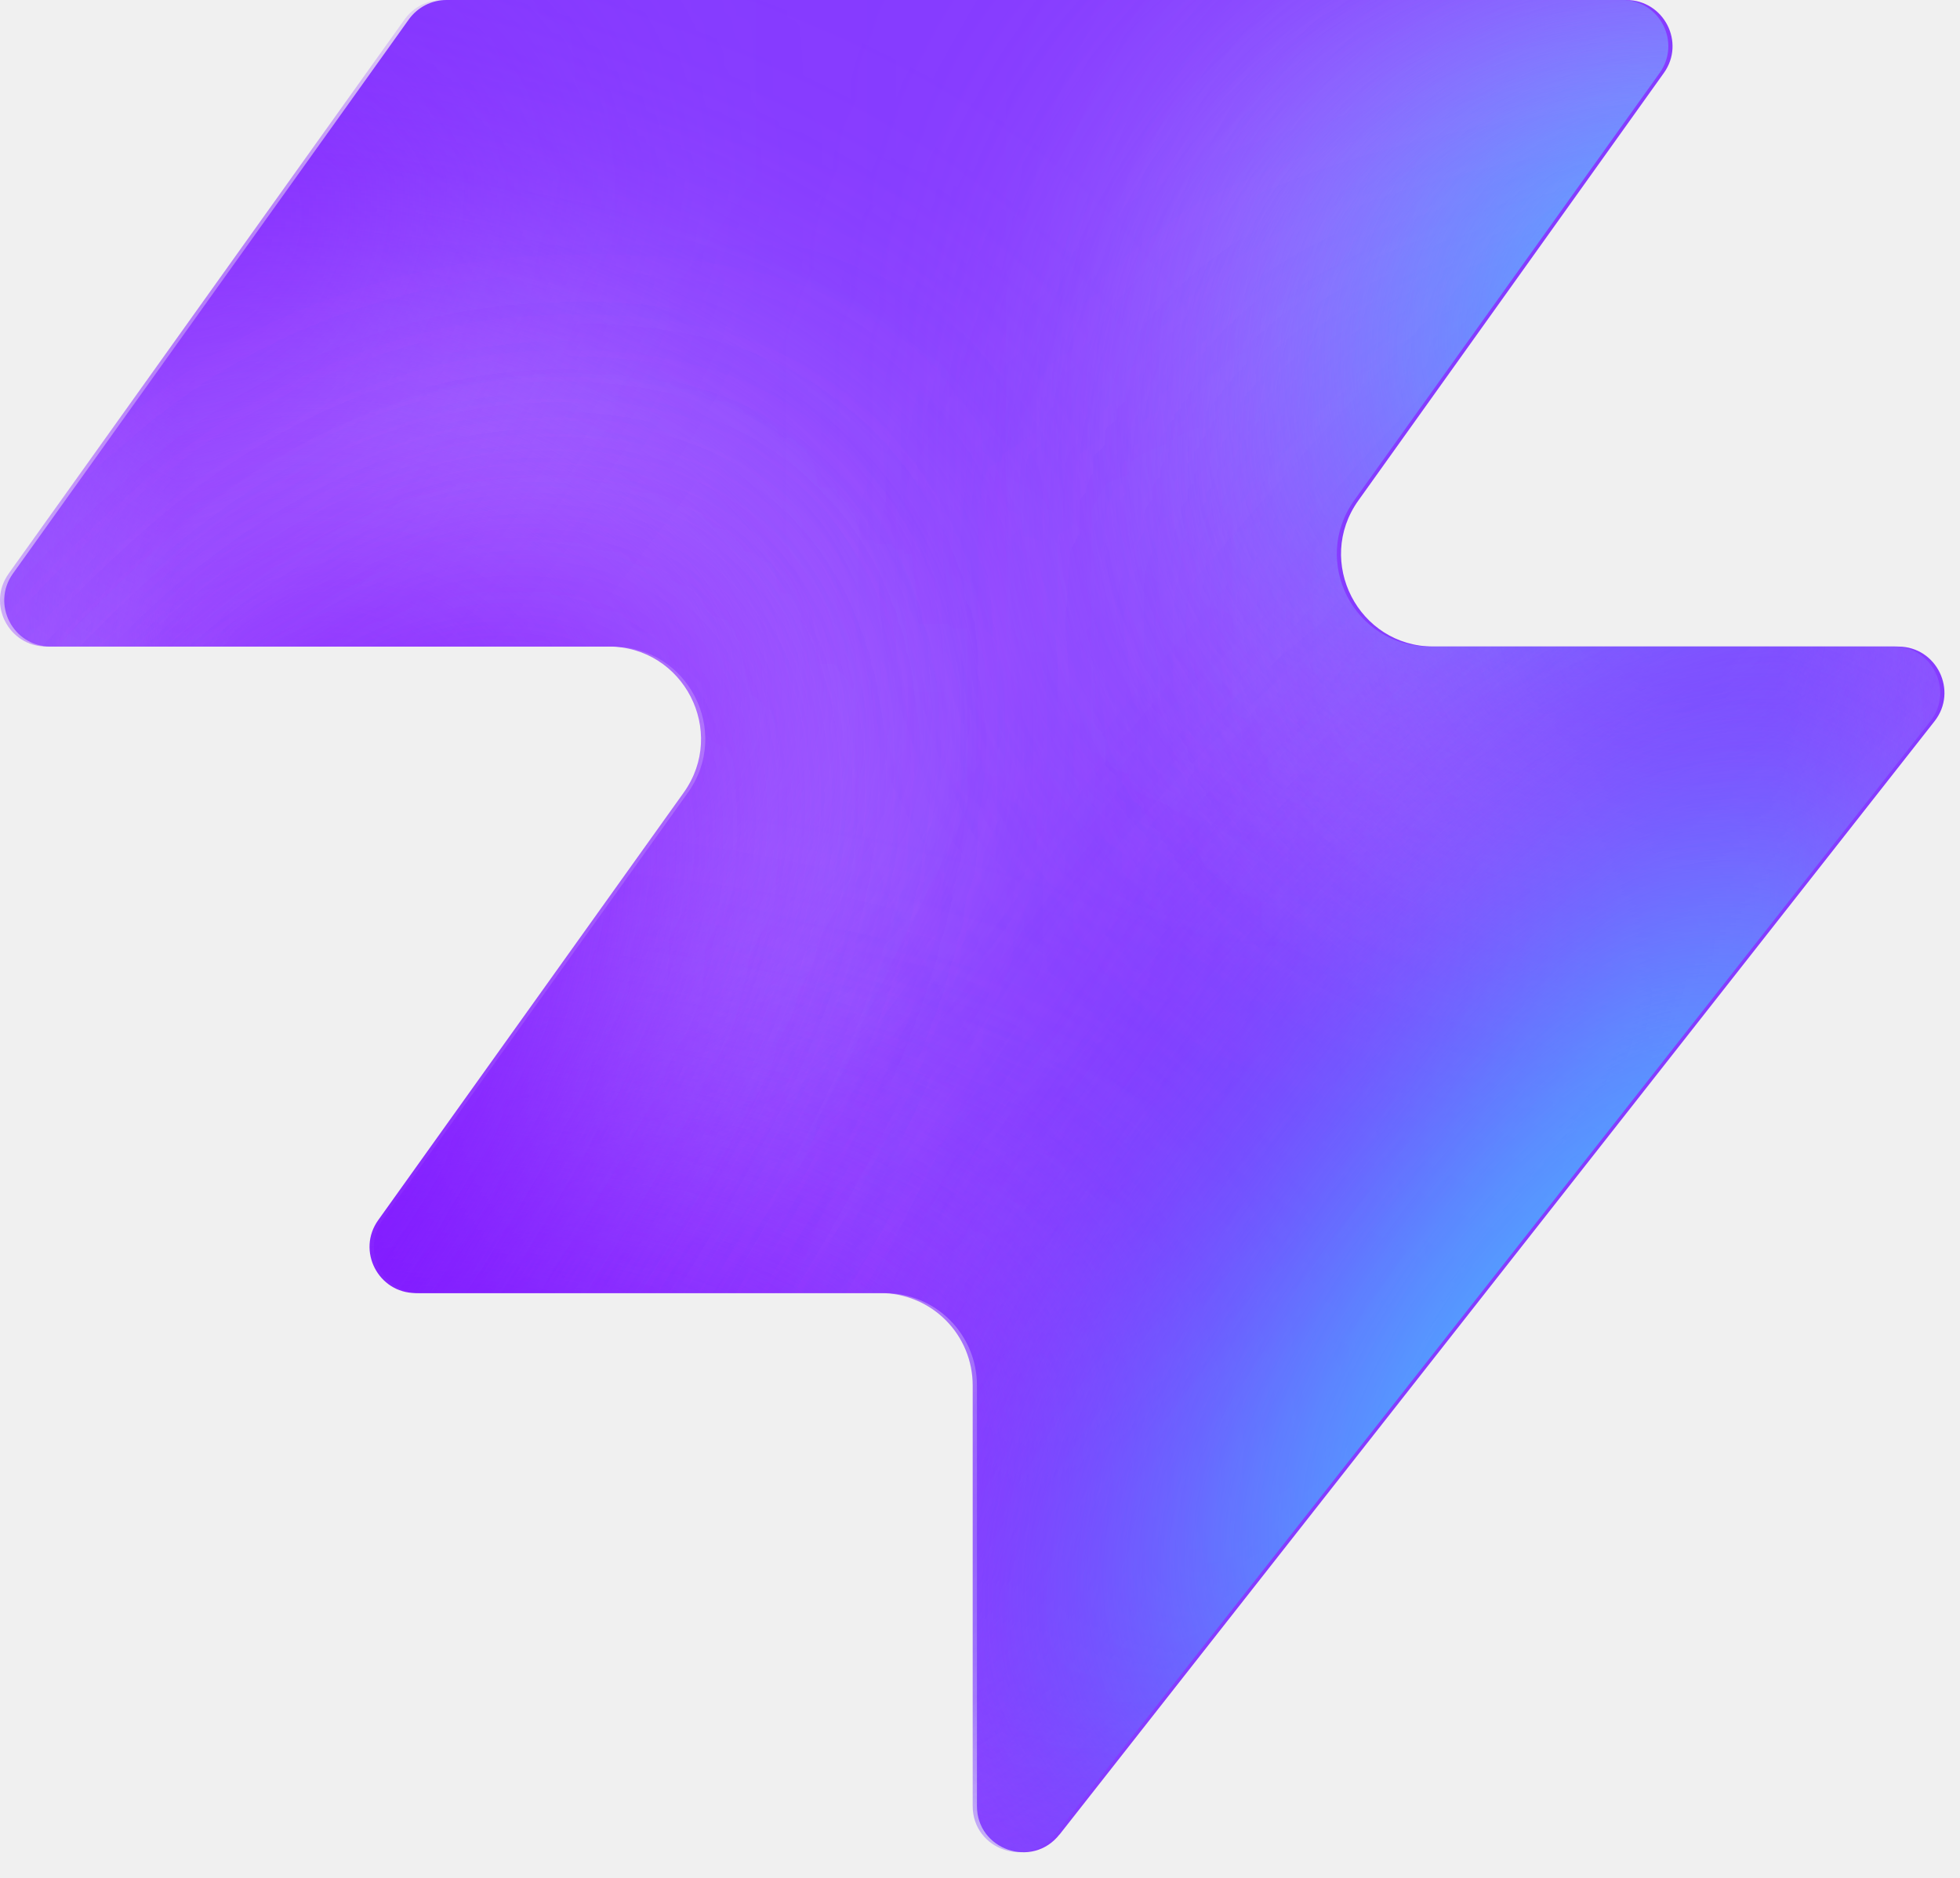
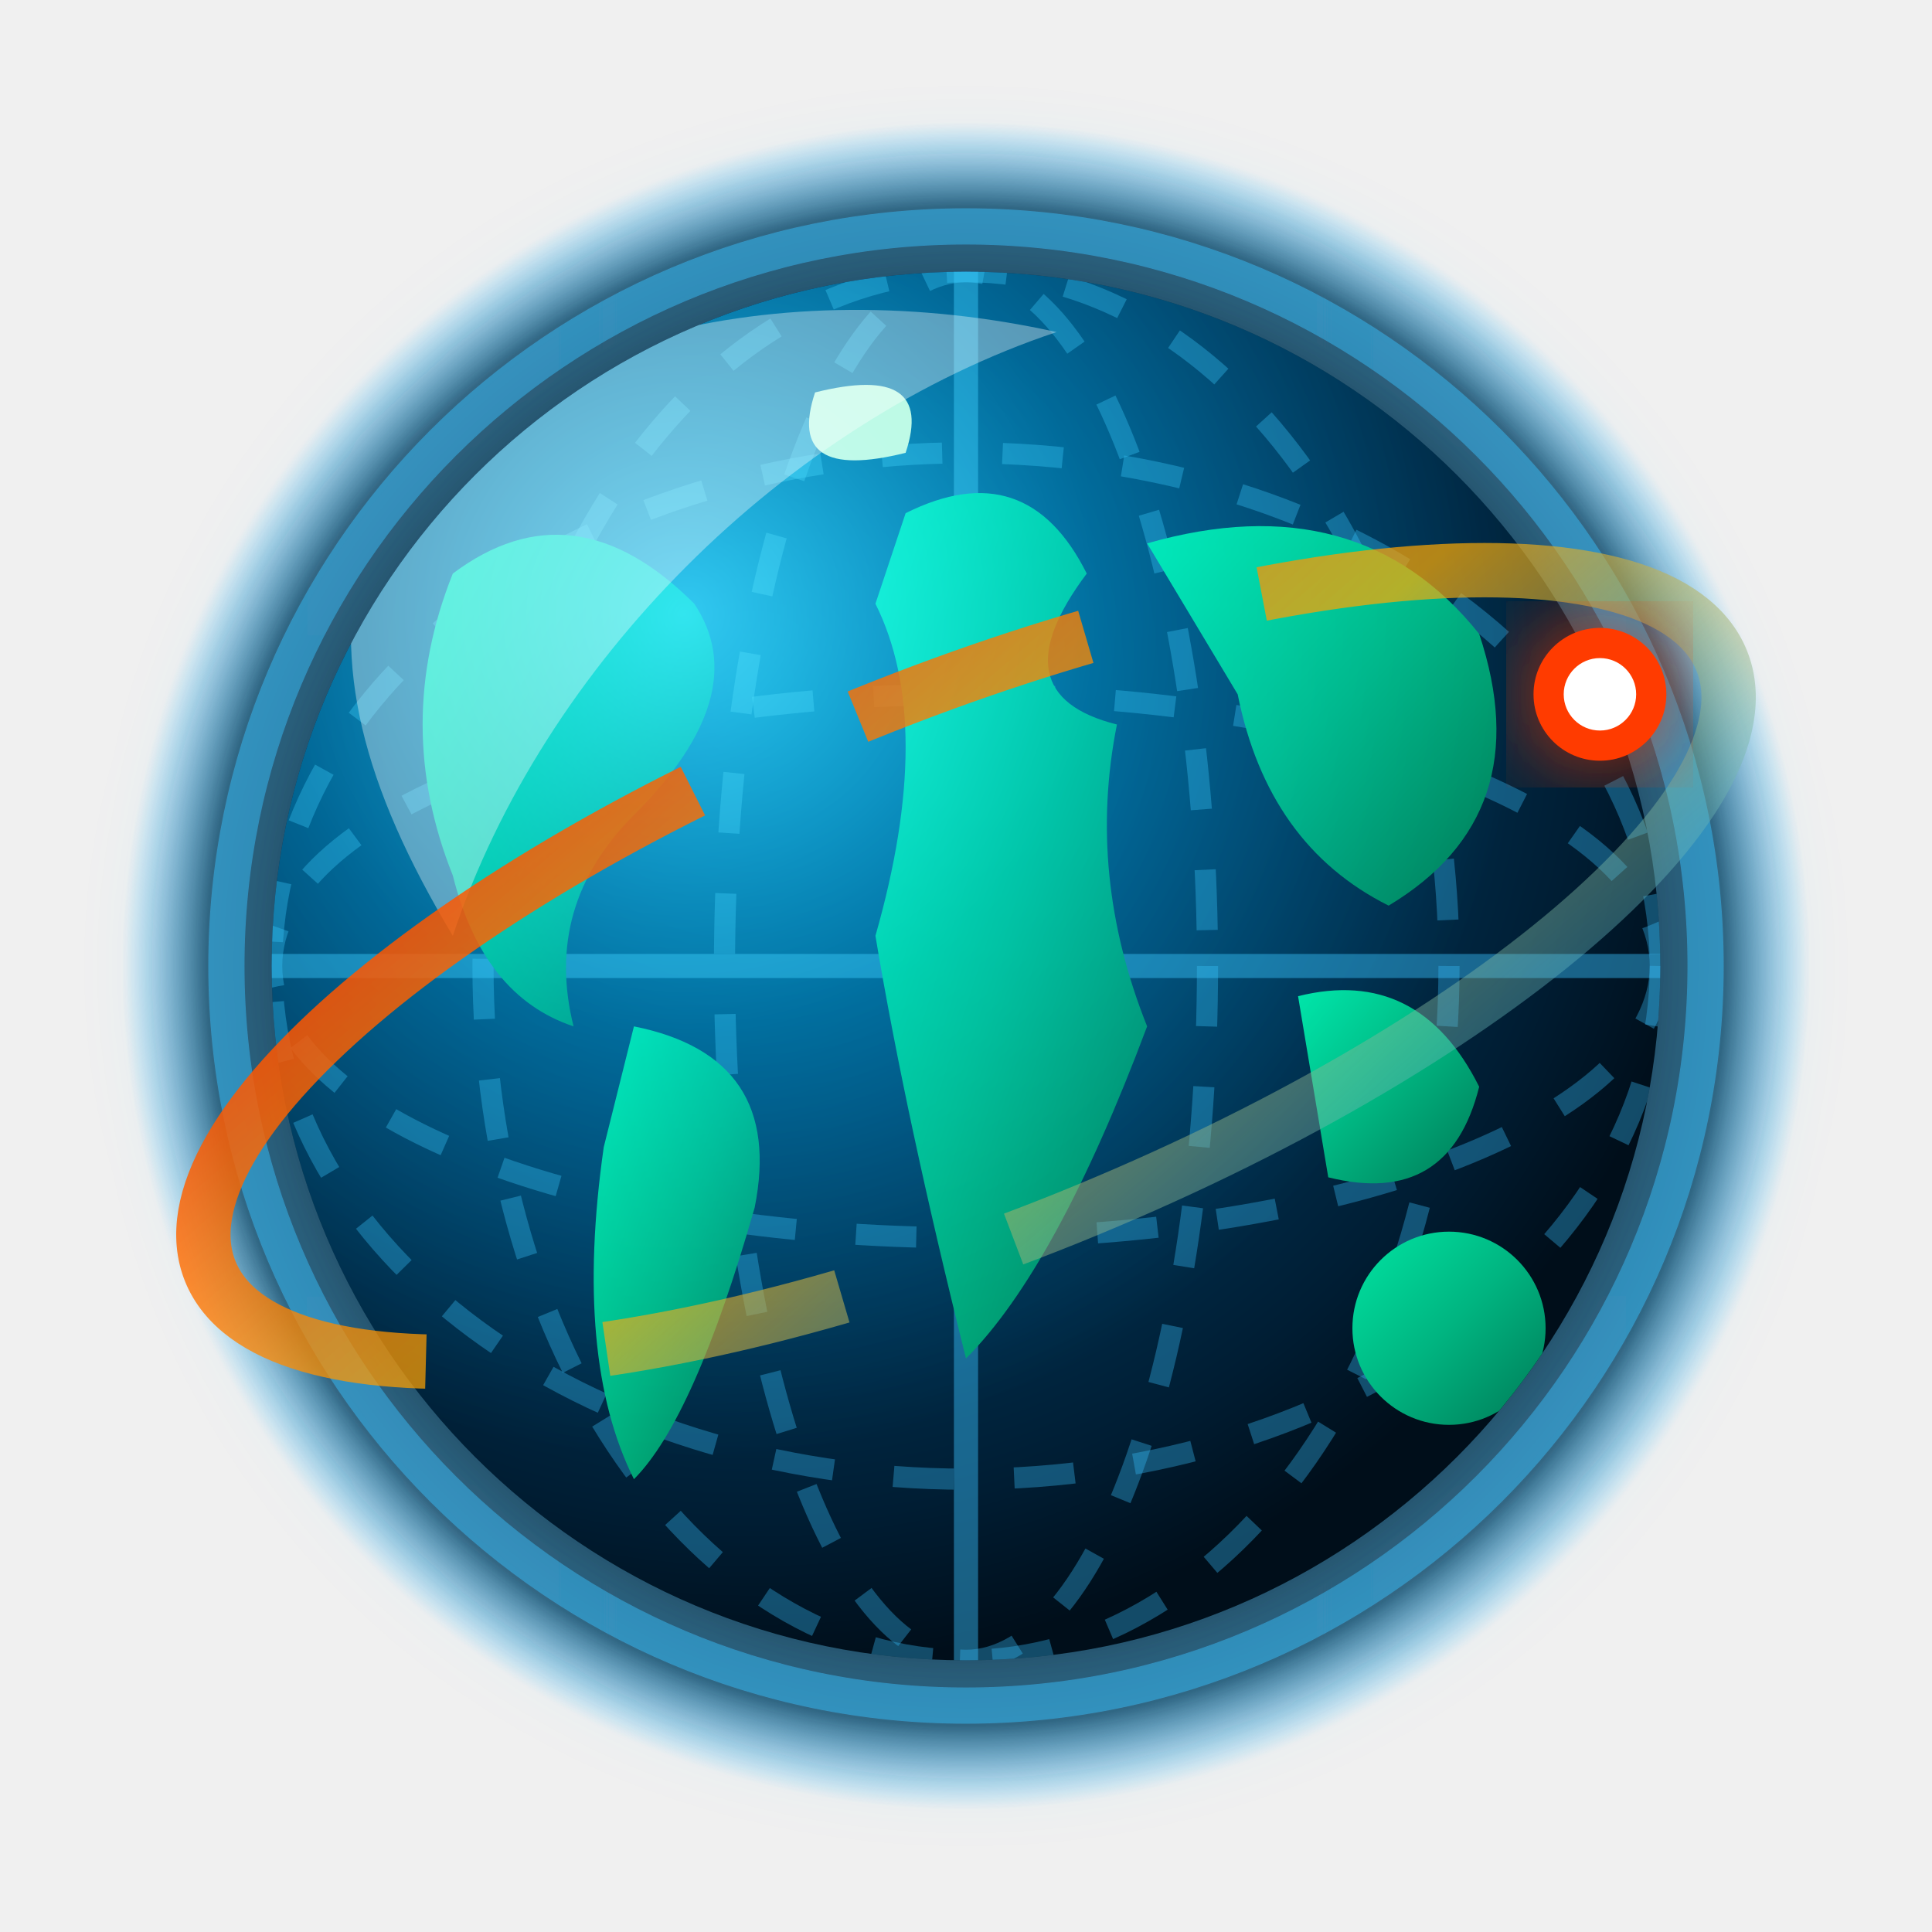
- <svg xmlns="http://www.w3.org/2000/svg" width="48" height="46" fill="none" viewBox="0 0 48 46">
-   <path fill="#863bff" d="M25.946 44.938c-.664.845-2.021.375-2.021-.698V33.937a2.26 2.26 0 0 0-2.262-2.262H10.287c-.92 0-1.456-1.04-.92-1.788l7.48-10.471c1.07-1.497 0-3.578-1.842-3.578H1.237c-.92 0-1.456-1.04-.92-1.788L10.013.474c.214-.297.556-.474.92-.474h28.894c.92 0 1.456 1.04.92 1.788l-7.48 10.471c-1.07 1.498 0 3.579 1.842 3.579h11.377c.943 0 1.473 1.088.89 1.83L25.947 44.94z" style="fill:#863bff;fill:color(display-p3 .525 .23 1);fill-opacity:1" />
-   <mask id="a" width="48" height="46" x="0" y="0" maskUnits="userSpaceOnUse" style="mask-type:alpha">
-     <path fill="#000" d="M25.842 44.938c-.664.844-2.021.375-2.021-.698V33.937a2.26 2.26 0 0 0-2.262-2.262H10.183c-.92 0-1.456-1.04-.92-1.788l7.48-10.471c1.07-1.498 0-3.579-1.842-3.579H1.133c-.92 0-1.456-1.04-.92-1.787L9.91.473c.214-.297.556-.474.92-.474h28.894c.92 0 1.456 1.04.92 1.788l-7.48 10.471c-1.07 1.498 0 3.578 1.842 3.578h11.377c.943 0 1.473 1.088.89 1.832L25.843 44.94z" style="fill:#000;fill-opacity:1" />
-   </mask>
-   <g mask="url(#a)">
-     <g filter="url(#b)">
-       <ellipse cx="5.508" cy="14.704" fill="#ede6ff" rx="5.508" ry="14.704" style="fill:#ede6ff;fill:color(display-p3 .927 .903 1);fill-opacity:1" transform="matrix(.00324 1 1 -.00324 -4.47 31.516)" />
-     </g>
-     <g filter="url(#c)">
-       <ellipse cx="10.399" cy="29.851" fill="#ede6ff" rx="10.399" ry="29.851" style="fill:#ede6ff;fill:color(display-p3 .927 .903 1);fill-opacity:1" transform="matrix(.00324 1 1 -.00324 -39.328 7.883)" />
-     </g>
-     <g filter="url(#d)">
-       <ellipse cx="5.508" cy="30.487" fill="#7e14ff" rx="5.508" ry="30.487" style="fill:#7e14ff;fill:color(display-p3 .492 .077 1);fill-opacity:1" transform="rotate(89.814 -25.913 -14.639)scale(1 -1)" />
-     </g>
-     <g filter="url(#e)">
-       <ellipse cx="5.508" cy="30.599" fill="#7e14ff" rx="5.508" ry="30.599" style="fill:#7e14ff;fill:color(display-p3 .492 .077 1);fill-opacity:1" transform="rotate(89.814 -32.644 -3.334)scale(1 -1)" />
-     </g>
-     <g filter="url(#f)">
-       <ellipse cx="5.508" cy="30.599" fill="#7e14ff" rx="5.508" ry="30.599" style="fill:#7e14ff;fill:color(display-p3 .492 .077 1);fill-opacity:1" transform="matrix(.00324 1 1 -.00324 -34.34 30.47)" />
-     </g>
-     <g filter="url(#g)">
-       <ellipse cx="14.072" cy="22.078" fill="#ede6ff" rx="14.072" ry="22.078" style="fill:#ede6ff;fill:color(display-p3 .927 .903 1);fill-opacity:1" transform="rotate(93.35 24.506 48.493)scale(-1 1)" />
-     </g>
-     <g filter="url(#h)">
-       <ellipse cx="3.47" cy="21.501" fill="#7e14ff" rx="3.47" ry="21.501" style="fill:#7e14ff;fill:color(display-p3 .492 .077 1);fill-opacity:1" transform="rotate(89.009 28.708 47.59)scale(-1 1)" />
-     </g>
-     <g filter="url(#i)">
-       <ellipse cx="3.47" cy="21.501" fill="#7e14ff" rx="3.47" ry="21.501" style="fill:#7e14ff;fill:color(display-p3 .492 .077 1);fill-opacity:1" transform="rotate(89.009 28.708 47.59)scale(-1 1)" />
-     </g>
-     <g filter="url(#j)">
-       <ellipse cx=".387" cy="8.972" fill="#7e14ff" rx="4.407" ry="29.108" style="fill:#7e14ff;fill:color(display-p3 .492 .077 1);fill-opacity:1" transform="rotate(39.51 .387 8.972)" />
-     </g>
-     <g filter="url(#k)">
-       <ellipse cx="47.523" cy="-6.092" fill="#7e14ff" rx="4.407" ry="29.108" style="fill:#7e14ff;fill:color(display-p3 .492 .077 1);fill-opacity:1" transform="rotate(37.892 47.523 -6.092)" />
-     </g>
-     <g filter="url(#l)">
-       <ellipse cx="41.412" cy="6.333" fill="#47bfff" rx="5.971" ry="9.665" style="fill:#47bfff;fill:color(display-p3 .28 .748 1);fill-opacity:1" transform="rotate(37.892 41.412 6.333)" />
-     </g>
-     <g filter="url(#m)">
-       <ellipse cx="-1.879" cy="38.332" fill="#7e14ff" rx="4.407" ry="29.108" style="fill:#7e14ff;fill:color(display-p3 .492 .077 1);fill-opacity:1" transform="rotate(37.892 -1.88 38.332)" />
-     </g>
-     <g filter="url(#n)">
-       <ellipse cx="-1.879" cy="38.332" fill="#7e14ff" rx="4.407" ry="29.108" style="fill:#7e14ff;fill:color(display-p3 .492 .077 1);fill-opacity:1" transform="rotate(37.892 -1.88 38.332)" />
-     </g>
-     <g filter="url(#o)">
-       <ellipse cx="35.651" cy="29.907" fill="#7e14ff" rx="4.407" ry="29.108" style="fill:#7e14ff;fill:color(display-p3 .492 .077 1);fill-opacity:1" transform="rotate(37.892 35.651 29.907)" />
-     </g>
-     <g filter="url(#p)">
-       <ellipse cx="38.418" cy="32.4" fill="#47bfff" rx="5.971" ry="15.297" style="fill:#47bfff;fill:color(display-p3 .28 .748 1);fill-opacity:1" transform="rotate(37.892 38.418 32.4)" />
-     </g>
+ <svg xmlns="http://www.w3.org/2000/svg" viewBox="0 0 64 64" width="64" height="64">
+   <defs>
+     <radialGradient id="spaceGlow" cx="50%" cy="50%" r="50%">
+       <stop offset="60%" stop-color="#001827" stop-opacity="1" />
+       <stop offset="90%" stop-color="#003554" stop-opacity="0.8" />
+       <stop offset="100%" stop-color="#00a8ff" stop-opacity="0" />
+     </radialGradient>
+     <radialGradient id="oceanGrad" cx="35%" cy="30%" r="70%">
+       <stop offset="0%" stop-color="#006699" />
+       <stop offset="45%" stop-color="#003f66" />
+       <stop offset="85%" stop-color="#001d33" />
+       <stop offset="100%" stop-color="#000e1a" />
+     </radialGradient>
+     <linearGradient id="landGrad" x1="0%" y1="0%" x2="100%" y2="100%">
+       <stop offset="0%" stop-color="#00e5a3" />
+       <stop offset="50%" stop-color="#00b480" />
+       <stop offset="100%" stop-color="#007a56" />
+     </linearGradient>
+     <radialGradient id="rimGlow" cx="30%" cy="25%" r="75%">
+       <stop offset="0%" stop-color="#38bdf8" stop-opacity="0.9" />
+       <stop offset="40%" stop-color="#0284c7" stop-opacity="0.4" />
+       <stop offset="80%" stop-color="#0369a1" stop-opacity="0" />
+     </radialGradient>
+     <linearGradient id="orbitGrad" x1="0%" y1="0%" x2="100%" y2="100%">
+       <stop offset="0%" stop-color="#ff3b00" stop-opacity="0.9" />
+       <stop offset="50%" stop-color="#ffaa00" stop-opacity="0.7" />
+       <stop offset="100%" stop-color="#38bdf8" stop-opacity="0.3" />
+     </linearGradient>
+     <filter id="glow" x="-20%" y="-20%" width="140%" height="140%">
+       <feGaussianBlur stdDeviation="1.8" result="blur" />
+       <feComposite in="SourceGraphic" in2="blur" operator="over" />
+     </filter>
+     <clipPath id="globeClip">
+       <circle cx="32" cy="32" r="23" />
+     </clipPath>
+   </defs>
+   <circle cx="32" cy="32" r="28" fill="url(#spaceGlow)" />
+   <circle cx="32" cy="32" r="24.5" fill="none" stroke="#38bdf8" stroke-width="1.2" stroke-opacity="0.5" filter="url(#glow)" />
+   <circle cx="32" cy="32" r="23" fill="url(#oceanGrad)" />
+   <g clip-path="url(#globeClip)">
+     <ellipse cx="32" cy="32" rx="23" ry="17" fill="none" stroke="#38bdf8" stroke-width="0.7" stroke-dasharray="2 2" stroke-opacity="0.35" />
+     <ellipse cx="32" cy="32" rx="23" ry="9" fill="none" stroke="#38bdf8" stroke-width="0.7" stroke-dasharray="2 2" stroke-opacity="0.35" />
+     <line x1="9" y1="32" x2="55" y2="32" stroke="#38bdf8" stroke-width="0.8" stroke-opacity="0.45" />
+     <ellipse cx="32" cy="32" rx="16" ry="23" fill="none" stroke="#38bdf8" stroke-width="0.7" stroke-dasharray="2 2" stroke-opacity="0.35" />
+     <ellipse cx="32" cy="32" rx="8" ry="23" fill="none" stroke="#38bdf8" stroke-width="0.7" stroke-dasharray="2 2" stroke-opacity="0.35" />
+     <line x1="32" y1="9" x2="32" y2="55" stroke="#38bdf8" stroke-width="0.8" stroke-opacity="0.45" />
+     <path d="M15,19 Q19,16 23,20 Q25,23 21,27 Q18,30 19,34 Q16,33 15,29 Q13,24 15,19 Z" fill="url(#landGrad)" />
+     <path d="M21,34 Q26,35 25,40 Q23,47 21,49 Q19,45 20,38 Z" fill="url(#landGrad)" />
+     <path d="M30,17 Q34,15 36,19 Q33,23 37,24 Q36,29 38,34 Q35,42 32,45 Q30,37 29,31 Q31,24 29,20 Z" fill="url(#landGrad)" />
+     <path d="M38,18 Q45,16 49,21 Q51,27 46,30 Q42,28 41,23 Z" fill="url(#landGrad)" />
+     <path d="M43,33 Q47,32 49,36 Q48,40 44,39 Z" fill="url(#landGrad)" />
+     <circle cx="48" cy="44" r="3.2" fill="url(#landGrad)" />
+     <path d="M27,13 Q31,12 30,15 Q26,16 27,13 Z" fill="#bbf7d0" />
+     <path d="M12,18 C16,11 26,9 35,11 C26,14 18,22 15,31 C12,26 11,22 12,18 Z" fill="#ffffff" fill-opacity="0.35" />
+     <circle cx="32" cy="32" r="23" fill="url(#rimGlow)" style="mix-blend-mode: screen;" />
  </g>
-   <defs>
-     <filter id="b" width="60.045" height="41.654" x="-19.77" y="16.149" color-interpolation-filters="sRGB" filterUnits="userSpaceOnUse">
-       <feFlood flood-opacity="0" result="BackgroundImageFix" />
-       <feBlend in="SourceGraphic" in2="BackgroundImageFix" result="shape" />
-       <feGaussianBlur result="effect1_foregroundBlur_2002_17158" stdDeviation="7.659" />
-     </filter>
-     <filter id="c" width="90.34" height="51.437" x="-54.613" y="-7.533" color-interpolation-filters="sRGB" filterUnits="userSpaceOnUse">
-       <feFlood flood-opacity="0" result="BackgroundImageFix" />
-       <feBlend in="SourceGraphic" in2="BackgroundImageFix" result="shape" />
-       <feGaussianBlur result="effect1_foregroundBlur_2002_17158" stdDeviation="7.659" />
-     </filter>
-     <filter id="d" width="79.355" height="29.4" x="-49.64" y="2.03" color-interpolation-filters="sRGB" filterUnits="userSpaceOnUse">
-       <feFlood flood-opacity="0" result="BackgroundImageFix" />
-       <feBlend in="SourceGraphic" in2="BackgroundImageFix" result="shape" />
-       <feGaussianBlur result="effect1_foregroundBlur_2002_17158" stdDeviation="4.596" />
-     </filter>
-     <filter id="e" width="79.579" height="29.4" x="-45.045" y="20.029" color-interpolation-filters="sRGB" filterUnits="userSpaceOnUse">
-       <feFlood flood-opacity="0" result="BackgroundImageFix" />
-       <feBlend in="SourceGraphic" in2="BackgroundImageFix" result="shape" />
-       <feGaussianBlur result="effect1_foregroundBlur_2002_17158" stdDeviation="4.596" />
-     </filter>
-     <filter id="f" width="79.579" height="29.4" x="-43.513" y="21.178" color-interpolation-filters="sRGB" filterUnits="userSpaceOnUse">
-       <feFlood flood-opacity="0" result="BackgroundImageFix" />
-       <feBlend in="SourceGraphic" in2="BackgroundImageFix" result="shape" />
-       <feGaussianBlur result="effect1_foregroundBlur_2002_17158" stdDeviation="4.596" />
-     </filter>
-     <filter id="g" width="74.749" height="58.852" x="15.756" y="-17.901" color-interpolation-filters="sRGB" filterUnits="userSpaceOnUse">
-       <feFlood flood-opacity="0" result="BackgroundImageFix" />
-       <feBlend in="SourceGraphic" in2="BackgroundImageFix" result="shape" />
-       <feGaussianBlur result="effect1_foregroundBlur_2002_17158" stdDeviation="7.659" />
-     </filter>
-     <filter id="h" width="61.377" height="25.362" x="23.548" y="2.284" color-interpolation-filters="sRGB" filterUnits="userSpaceOnUse">
-       <feFlood flood-opacity="0" result="BackgroundImageFix" />
-       <feBlend in="SourceGraphic" in2="BackgroundImageFix" result="shape" />
-       <feGaussianBlur result="effect1_foregroundBlur_2002_17158" stdDeviation="4.596" />
-     </filter>
-     <filter id="i" width="61.377" height="25.362" x="23.548" y="2.284" color-interpolation-filters="sRGB" filterUnits="userSpaceOnUse">
-       <feFlood flood-opacity="0" result="BackgroundImageFix" />
-       <feBlend in="SourceGraphic" in2="BackgroundImageFix" result="shape" />
-       <feGaussianBlur result="effect1_foregroundBlur_2002_17158" stdDeviation="4.596" />
-     </filter>
-     <filter id="j" width="56.045" height="63.649" x="-27.636" y="-22.853" color-interpolation-filters="sRGB" filterUnits="userSpaceOnUse">
-       <feFlood flood-opacity="0" result="BackgroundImageFix" />
-       <feBlend in="SourceGraphic" in2="BackgroundImageFix" result="shape" />
-       <feGaussianBlur result="effect1_foregroundBlur_2002_17158" stdDeviation="4.596" />
-     </filter>
-     <filter id="k" width="54.814" height="64.646" x="20.116" y="-38.415" color-interpolation-filters="sRGB" filterUnits="userSpaceOnUse">
-       <feFlood flood-opacity="0" result="BackgroundImageFix" />
-       <feBlend in="SourceGraphic" in2="BackgroundImageFix" result="shape" />
-       <feGaussianBlur result="effect1_foregroundBlur_2002_17158" stdDeviation="4.596" />
-     </filter>
-     <filter id="l" width="33.541" height="35.313" x="24.641" y="-11.323" color-interpolation-filters="sRGB" filterUnits="userSpaceOnUse">
-       <feFlood flood-opacity="0" result="BackgroundImageFix" />
-       <feBlend in="SourceGraphic" in2="BackgroundImageFix" result="shape" />
-       <feGaussianBlur result="effect1_foregroundBlur_2002_17158" stdDeviation="4.596" />
-     </filter>
-     <filter id="m" width="54.814" height="64.646" x="-29.286" y="6.009" color-interpolation-filters="sRGB" filterUnits="userSpaceOnUse">
-       <feFlood flood-opacity="0" result="BackgroundImageFix" />
-       <feBlend in="SourceGraphic" in2="BackgroundImageFix" result="shape" />
-       <feGaussianBlur result="effect1_foregroundBlur_2002_17158" stdDeviation="4.596" />
-     </filter>
-     <filter id="n" width="54.814" height="64.646" x="-29.286" y="6.009" color-interpolation-filters="sRGB" filterUnits="userSpaceOnUse">
-       <feFlood flood-opacity="0" result="BackgroundImageFix" />
-       <feBlend in="SourceGraphic" in2="BackgroundImageFix" result="shape" />
-       <feGaussianBlur result="effect1_foregroundBlur_2002_17158" stdDeviation="4.596" />
-     </filter>
-     <filter id="o" width="54.814" height="64.646" x="8.244" y="-2.416" color-interpolation-filters="sRGB" filterUnits="userSpaceOnUse">
-       <feFlood flood-opacity="0" result="BackgroundImageFix" />
-       <feBlend in="SourceGraphic" in2="BackgroundImageFix" result="shape" />
-       <feGaussianBlur result="effect1_foregroundBlur_2002_17158" stdDeviation="4.596" />
-     </filter>
-     <filter id="p" width="39.409" height="43.623" x="18.713" y="10.588" color-interpolation-filters="sRGB" filterUnits="userSpaceOnUse">
-       <feFlood flood-opacity="0" result="BackgroundImageFix" />
-       <feBlend in="SourceGraphic" in2="BackgroundImageFix" result="shape" />
-       <feGaussianBlur result="effect1_foregroundBlur_2002_17158" stdDeviation="4.596" />
-     </filter>
-   </defs>
+   <ellipse cx="32" cy="32" rx="27" ry="9" fill="none" stroke="url(#orbitGrad)" stroke-width="1.8" transform="rotate(-22 32 32)" stroke-dasharray="32 6 8 6" />
+   <circle cx="53" cy="23" r="2.2" fill="#ff3b00" filter="url(#glow)" />
+   <circle cx="53" cy="23" r="1.2" fill="#ffffff" />
</svg>
